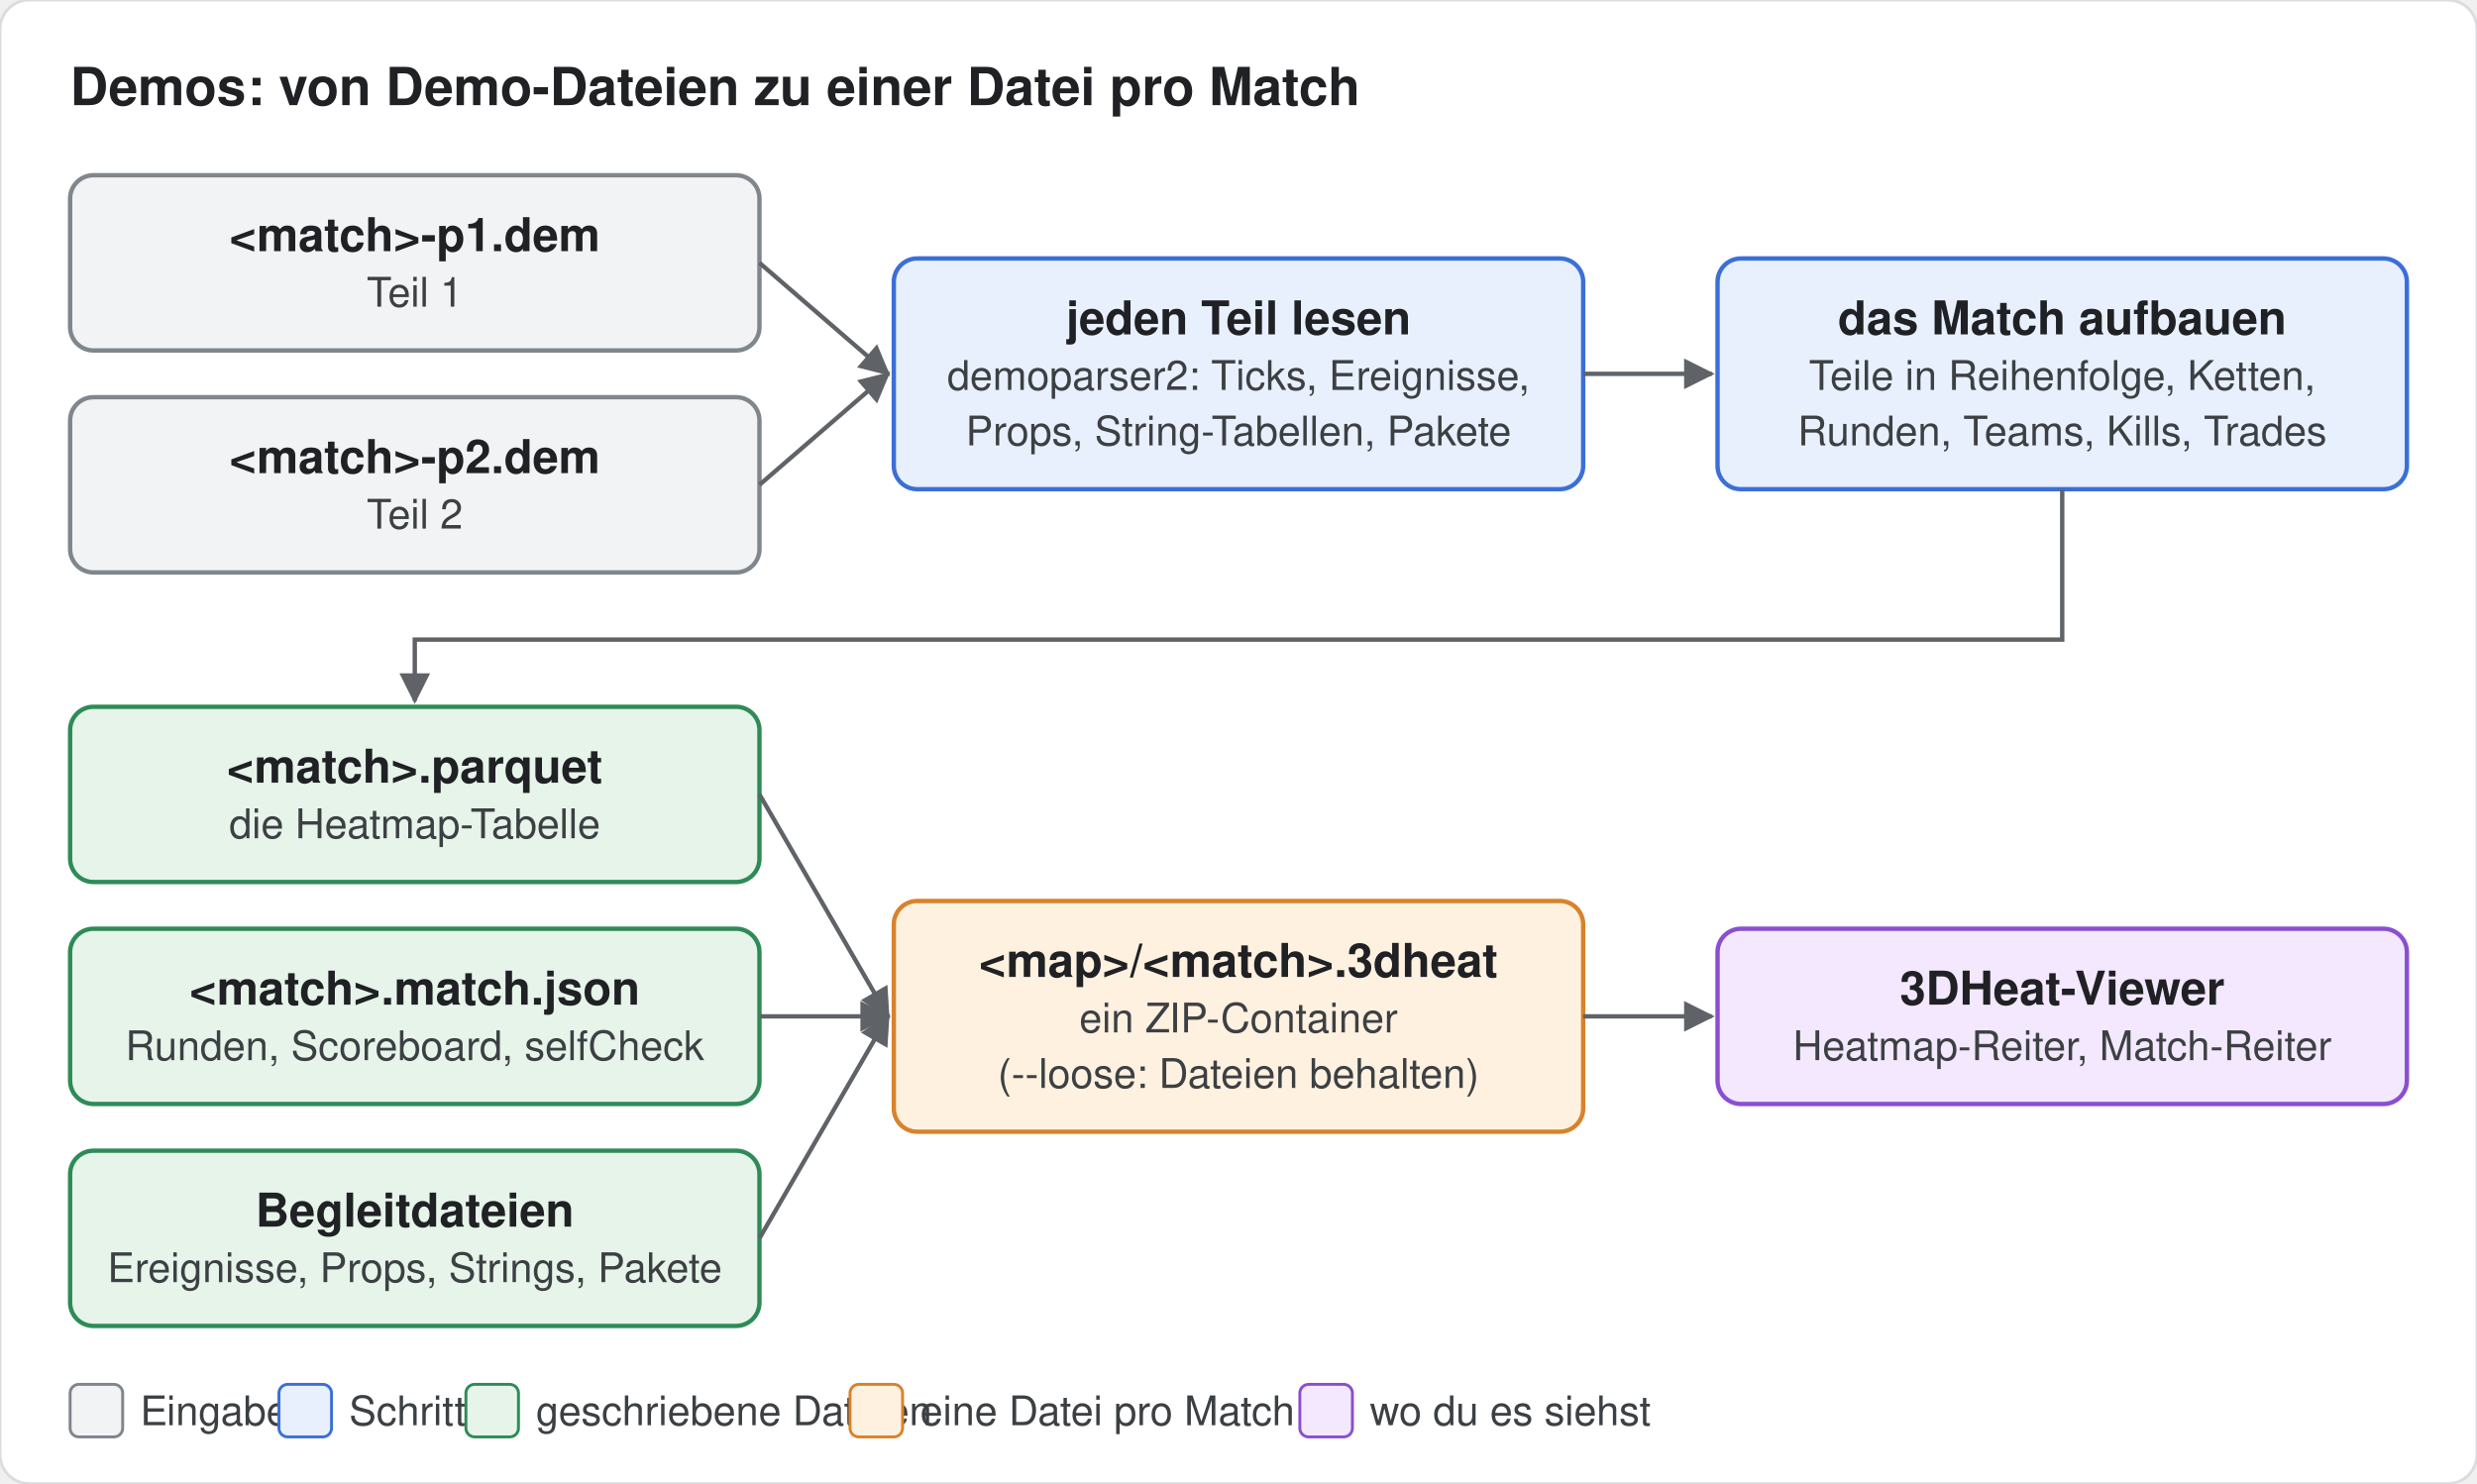
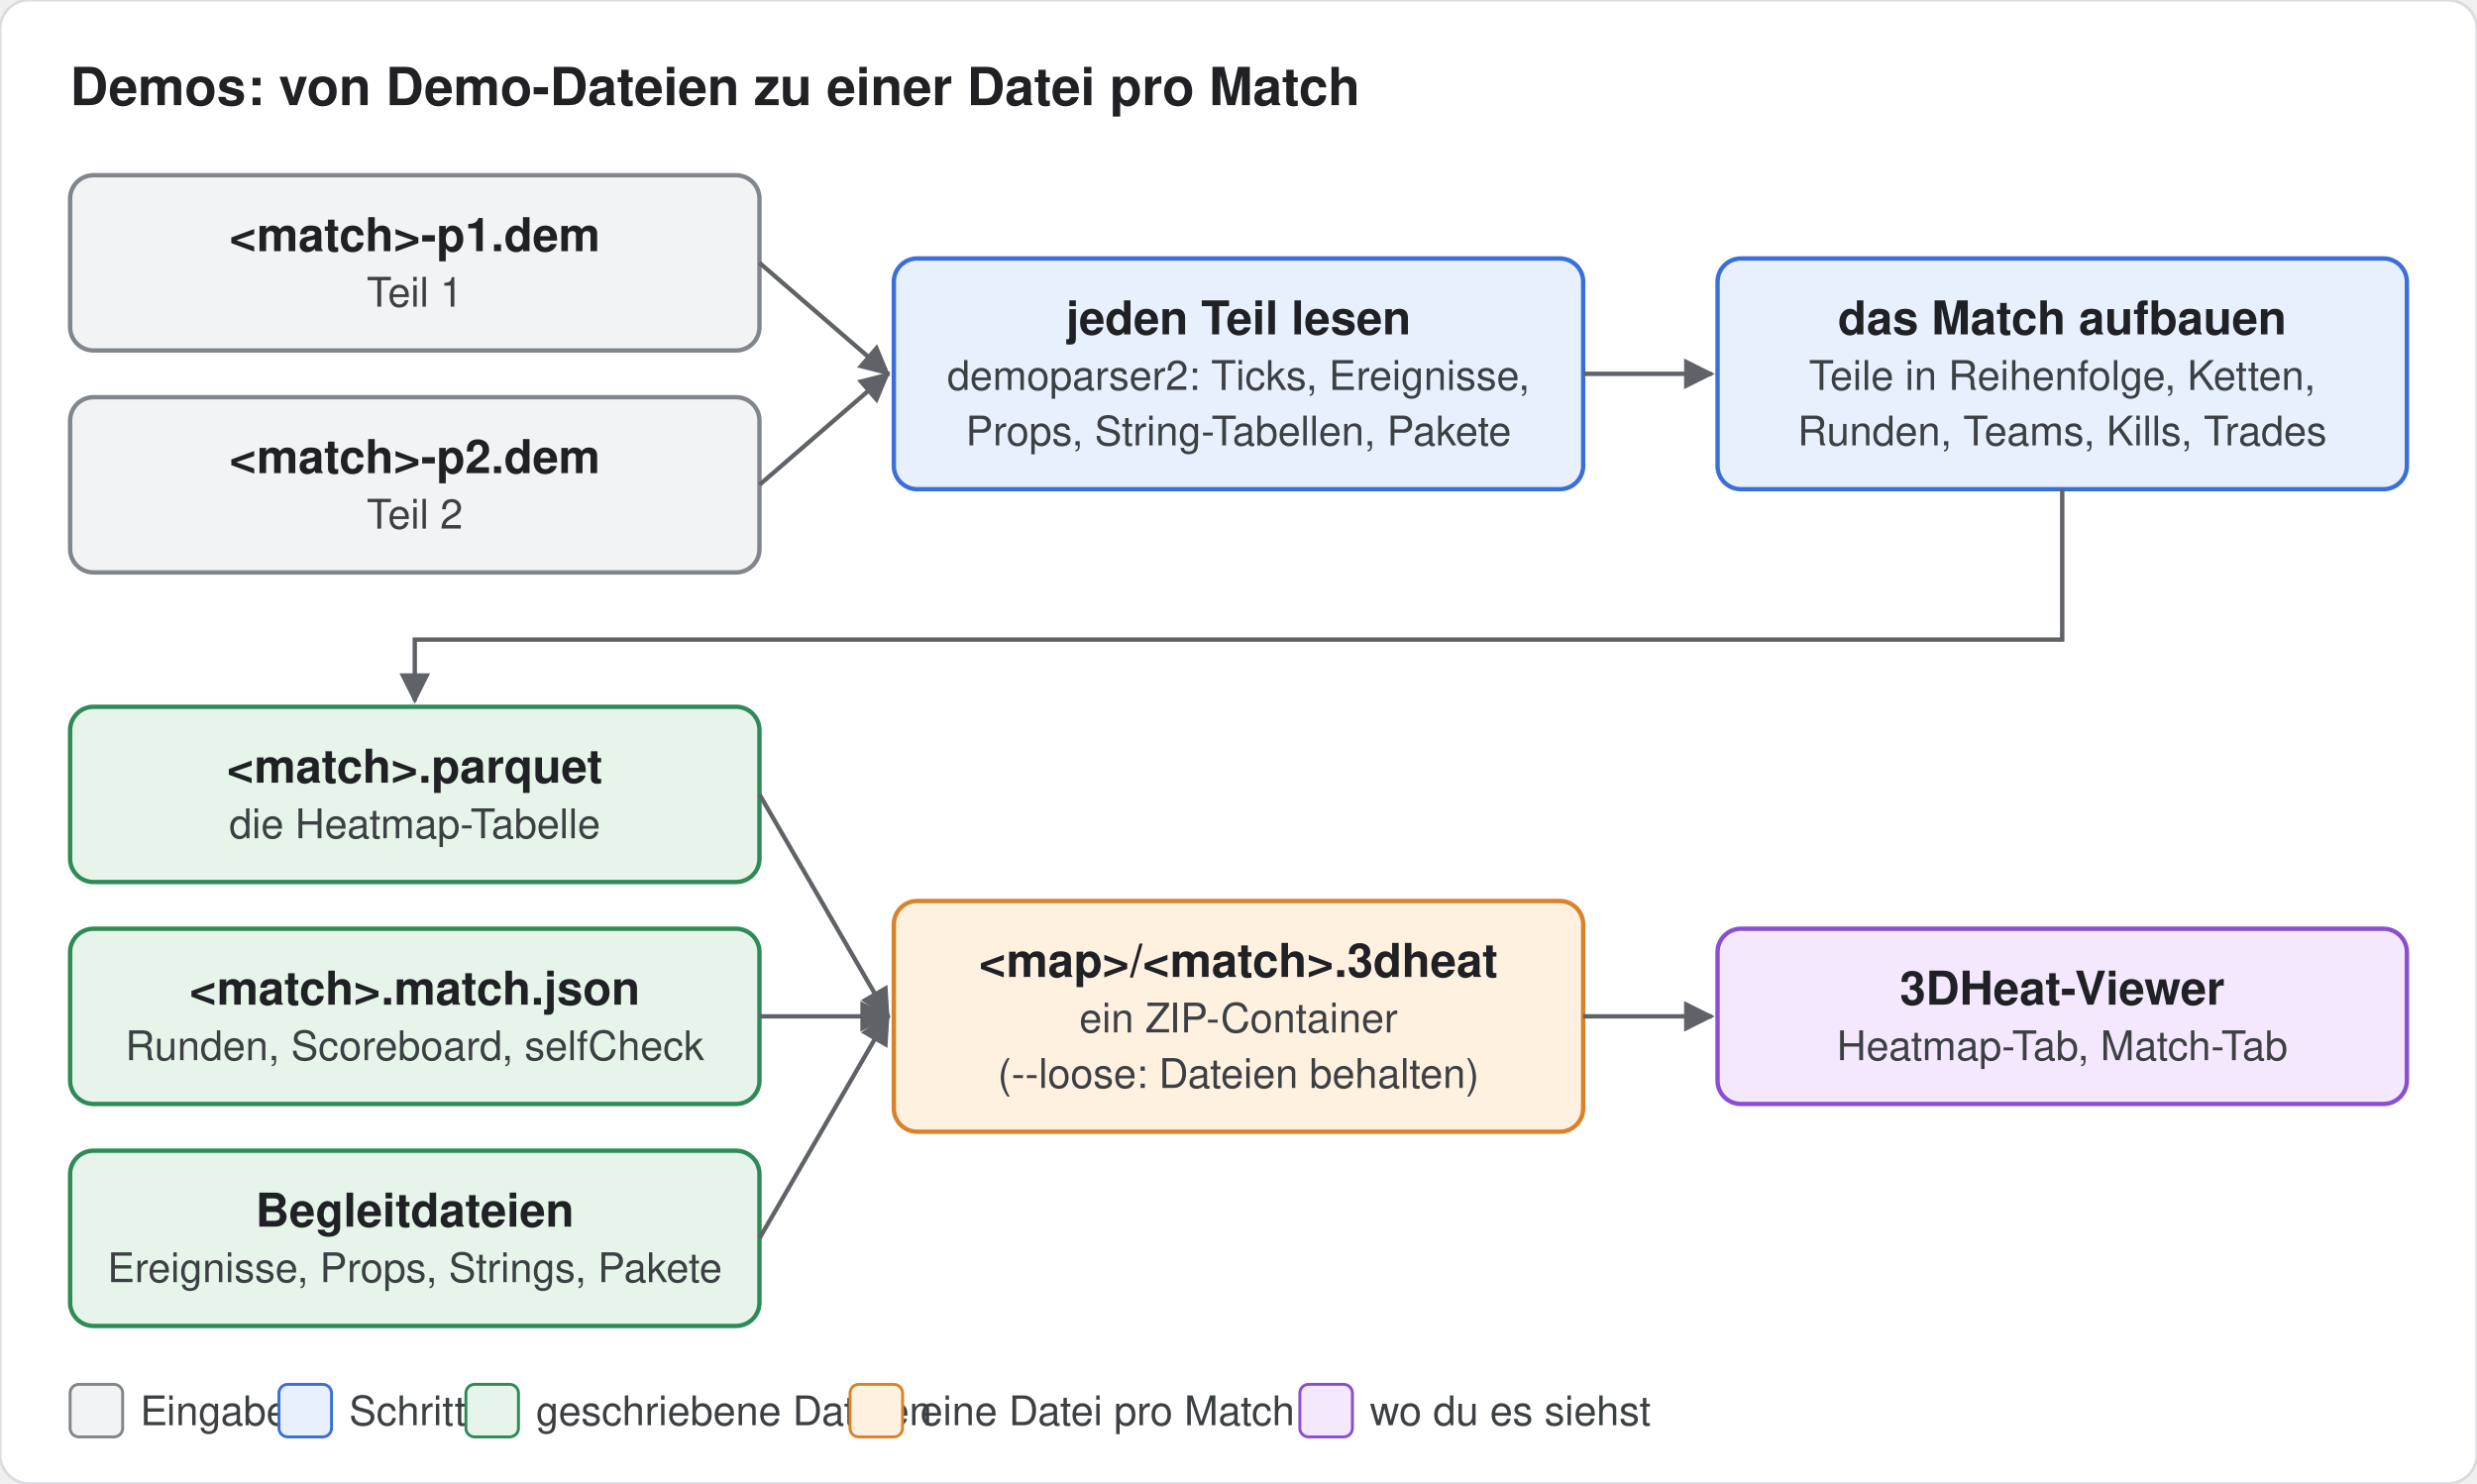
<svg xmlns="http://www.w3.org/2000/svg" width="848" height="508" viewBox="0 0 848 508" font-family="Segoe UI,Helvetica,Arial,sans-serif" role="img" aria-label="demos: from demo files to one file a match">
  <defs>
    <marker id="a" viewBox="0 0 10 10" refX="9" refY="5" markerWidth="7" markerHeight="7" orient="auto">
      <path d="M0,0 L10,5 L0,10 z" fill="#5f6368" />
    </marker>
  </defs>
  <rect width="848" height="508" rx="10" fill="#ffffff" stroke="#dadce0" />
  <text x="24" y="36" font-size="18" font-weight="600" fill="#202124">Demos: von Demo-Dateien zu einer Datei pro Match</text>
  <rect x="24" y="60.0" width="236" height="60" rx="8" fill="#f1f3f4" stroke="#80868b" stroke-width="1.5" />
  <text x="142.0" y="86.0" text-anchor="middle" font-weight="600" font-size="16" fill="#202124">&lt;match&gt;-p1.dem</text>
  <text x="142.0" y="105.0" text-anchor="middle" font-size="14" fill="#3c4043">Teil 1</text>
  <rect x="24" y="136.0" width="236" height="60" rx="8" fill="#f1f3f4" stroke="#80868b" stroke-width="1.5" />
  <text x="142.0" y="162.0" text-anchor="middle" font-weight="600" font-size="16" fill="#202124">&lt;match&gt;-p2.dem</text>
  <text x="142.0" y="181.0" text-anchor="middle" font-size="14" fill="#3c4043">Teil 2</text>
  <rect x="306" y="88.5" width="236" height="79" rx="8" fill="#e8f0fe" stroke="#3b6fd8" stroke-width="1.5" />
  <text x="424.0" y="114.5" text-anchor="middle" font-weight="600" font-size="16" fill="#202124">jeden Teil lesen</text>
  <text x="424.0" y="133.5" text-anchor="middle" font-size="14" fill="#3c4043">demoparser2: Ticks, Ereignisse,</text>
  <text x="424.0" y="152.5" text-anchor="middle" font-size="14" fill="#3c4043">Props, String-Tabellen, Pakete</text>
  <rect x="588" y="88.5" width="236" height="79" rx="8" fill="#e8f0fe" stroke="#3b6fd8" stroke-width="1.5" />
  <text x="706.0" y="114.5" text-anchor="middle" font-weight="600" font-size="16" fill="#202124">das Match aufbauen</text>
  <text x="706.0" y="133.5" text-anchor="middle" font-size="14" fill="#3c4043">Teile in Reihenfolge, Ketten,</text>
  <text x="706.0" y="152.5" text-anchor="middle" font-size="14" fill="#3c4043">Runden, Teams, Kills, Trades</text>
  <line x1="260" y1="90.0" x2="304" y2="128.0" stroke="#5f6368" stroke-width="1.5" marker-end="url(#a)" />
  <line x1="260" y1="166.0" x2="304" y2="128.0" stroke="#5f6368" stroke-width="1.5" marker-end="url(#a)" />
  <line x1="542" y1="128.0" x2="586" y2="128.0" stroke="#5f6368" stroke-width="1.5" marker-end="url(#a)" />
  <path d="M706.0,167.5 V219.0 H142.0 V240.0" fill="none" stroke="#5f6368" stroke-width="1.5" marker-end="url(#a)" />
  <rect x="24" y="242.0" width="236" height="60" rx="8" fill="#e6f4ea" stroke="#2e8b57" stroke-width="1.5" />
  <text x="142.0" y="268.0" text-anchor="middle" font-weight="600" font-size="16" fill="#202124">&lt;match&gt;.parquet</text>
  <text x="142.0" y="287.0" text-anchor="middle" font-size="14" fill="#3c4043">die Heatmap-Tabelle</text>
  <rect x="24" y="318.0" width="236" height="60" rx="8" fill="#e6f4ea" stroke="#2e8b57" stroke-width="1.5" />
  <text x="142.0" y="344.0" text-anchor="middle" font-weight="600" font-size="16" fill="#202124">&lt;match&gt;.match.json</text>
  <text x="142.0" y="363.0" text-anchor="middle" font-size="14" fill="#3c4043">Runden, Scoreboard, selfCheck</text>
  <rect x="24" y="394.0" width="236" height="60" rx="8" fill="#e6f4ea" stroke="#2e8b57" stroke-width="1.5" />
  <text x="142.0" y="420.0" text-anchor="middle" font-weight="600" font-size="16" fill="#202124">Begleitdateien</text>
  <text x="142.0" y="439.0" text-anchor="middle" font-size="14" fill="#3c4043">Ereignisse, Props, Strings, Pakete</text>
  <rect x="306" y="308.5" width="236" height="79" rx="8" fill="#fff1e0" stroke="#d9822b" stroke-width="1.5" />
  <text x="424.0" y="334.5" text-anchor="middle" font-weight="600" font-size="16" fill="#202124">&lt;map&gt;/&lt;match&gt;.3dheat</text>
  <text x="424.0" y="353.5" text-anchor="middle" font-size="14" fill="#3c4043">ein ZIP-Container</text>
  <text x="424.0" y="372.5" text-anchor="middle" font-size="14" fill="#3c4043">(--loose: Dateien behalten)</text>
  <rect x="588" y="318.0" width="236" height="60" rx="8" fill="#f3e8fd" stroke="#8a4fd0" stroke-width="1.5" />
  <text x="706.0" y="344.0" text-anchor="middle" font-weight="600" font-size="16" fill="#202124">3DHeat-Viewer</text>
-   <text x="706.0" y="363.0" text-anchor="middle" font-size="14" fill="#3c4043">Heatmap-Reiter, Match-Reiter</text>
+   <text x="706.0" y="363.0" text-anchor="middle" font-size="14" fill="#3c4043">Heatmap-Tab, Match-Tab</text>
  <line x1="260" y1="272.0" x2="304" y2="348.0" stroke="#5f6368" stroke-width="1.5" marker-end="url(#a)" />
  <line x1="260" y1="348.0" x2="304" y2="348.0" stroke="#5f6368" stroke-width="1.5" marker-end="url(#a)" />
  <line x1="260" y1="424.0" x2="304" y2="348.0" stroke="#5f6368" stroke-width="1.5" marker-end="url(#a)" />
  <line x1="542" y1="348.0" x2="586" y2="348.0" stroke="#5f6368" stroke-width="1.5" marker-end="url(#a)" />
  <rect x="24" y="474" width="18" height="18" rx="3" fill="#f1f3f4" stroke="#80868b" />
  <text x="48" y="488" font-size="14" fill="#3c4043">Eingabe</text>
  <rect x="95.5" y="474" width="18" height="18" rx="3" fill="#e8f0fe" stroke="#3b6fd8" />
  <text x="119.5" y="488" font-size="14" fill="#3c4043">Schritt</text>
  <rect x="159.5" y="474" width="18" height="18" rx="3" fill="#e6f4ea" stroke="#2e8b57" />
  <text x="183.5" y="488" font-size="14" fill="#3c4043">geschriebene Dateien</text>
  <rect x="291.0" y="474" width="18" height="18" rx="3" fill="#fff1e0" stroke="#d9822b" />
  <text x="315.0" y="488" font-size="14" fill="#3c4043">eine Datei pro Match</text>
  <rect x="445.0" y="474" width="18" height="18" rx="3" fill="#f3e8fd" stroke="#8a4fd0" />
  <text x="469.0" y="488" font-size="14" fill="#3c4043">wo du es siehst</text>
</svg>
